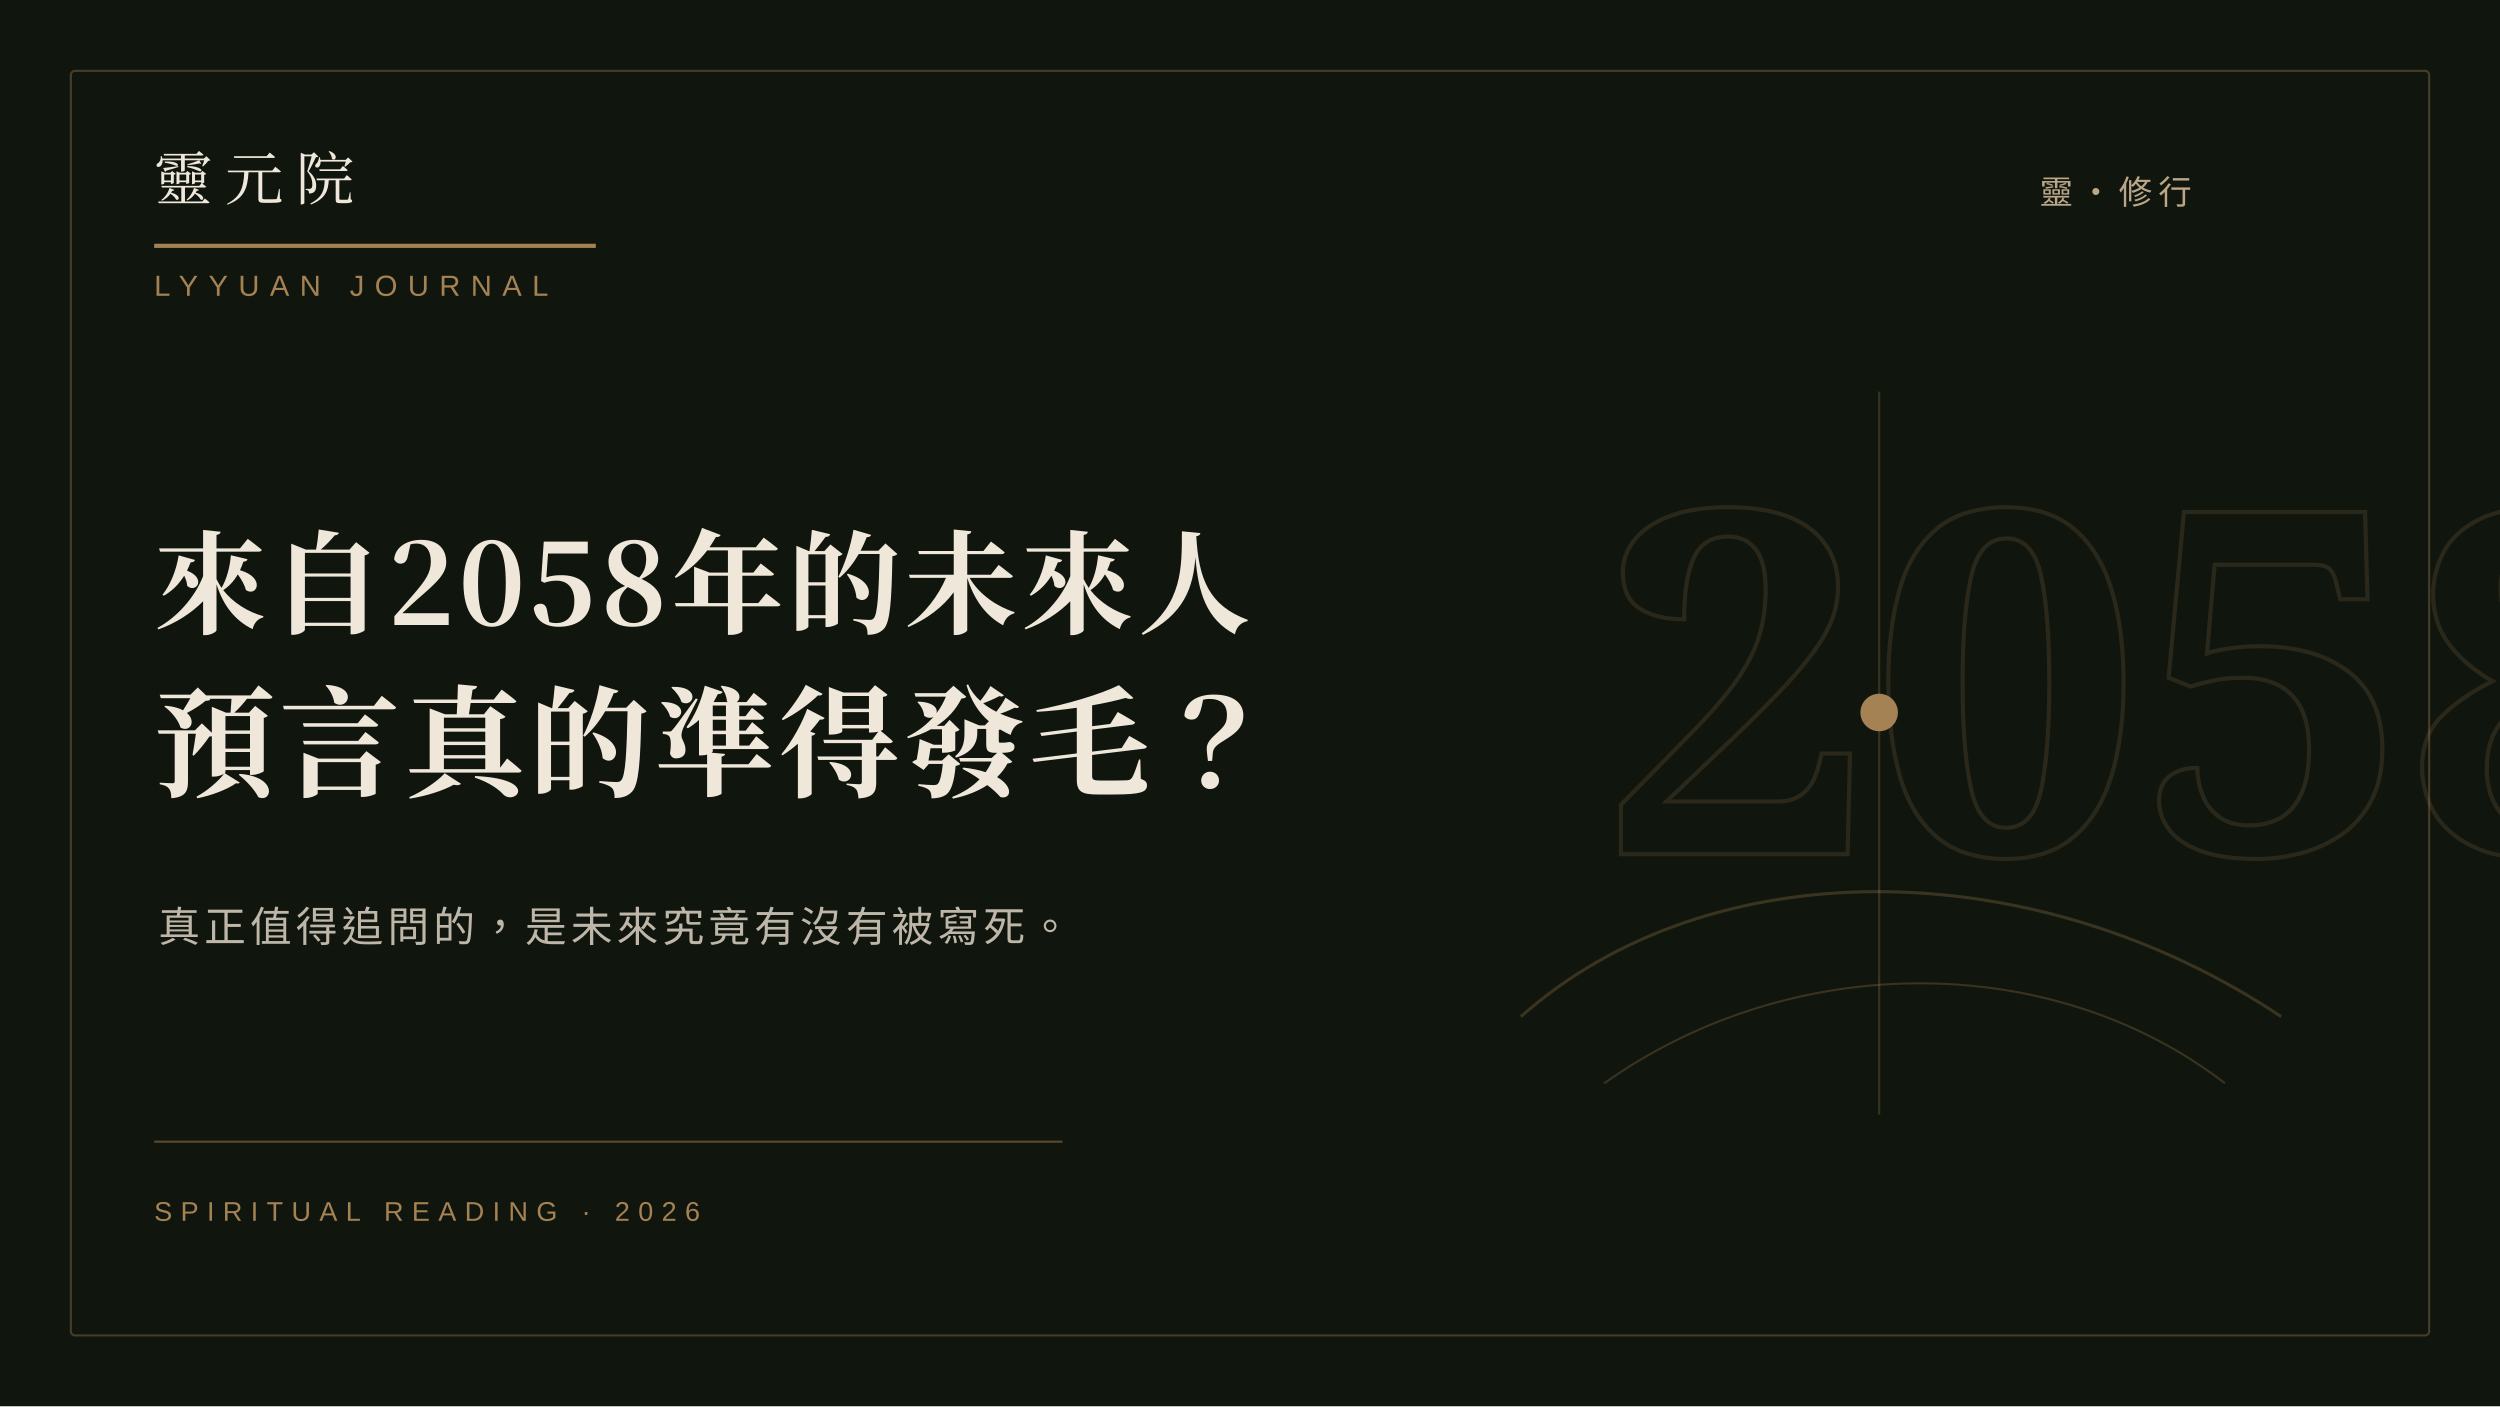
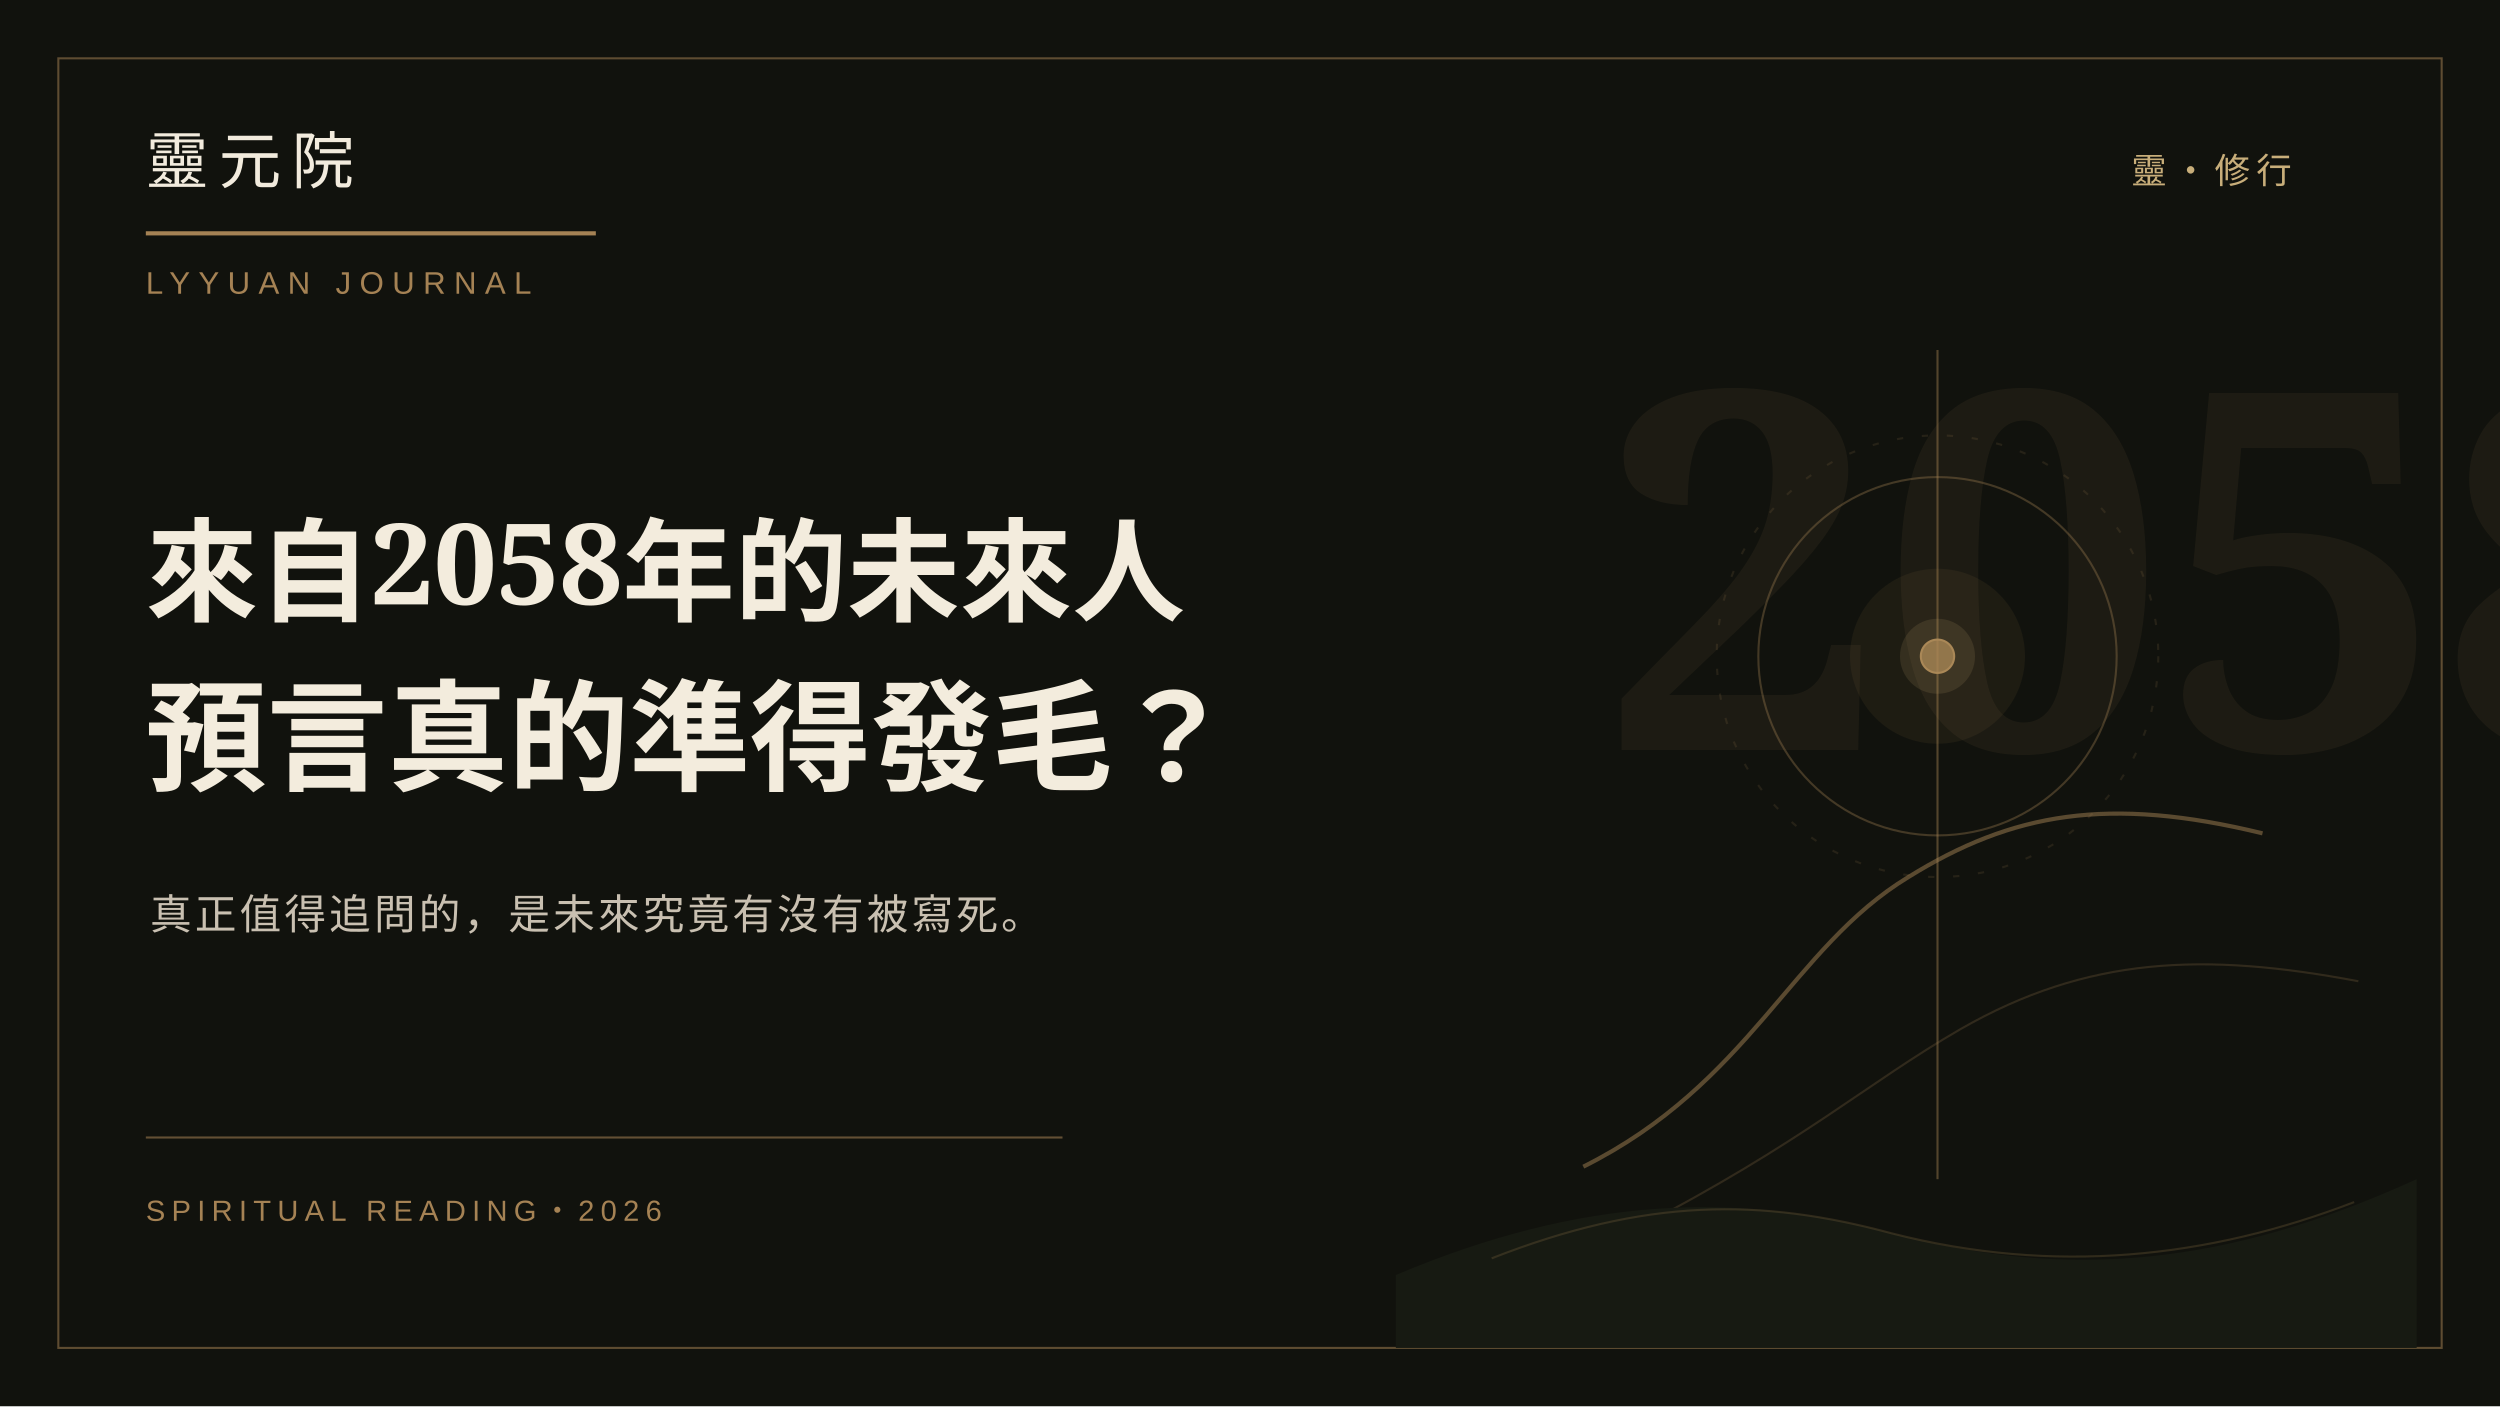
<svg xmlns="http://www.w3.org/2000/svg" width="1200" height="675" viewBox="0 0 1200 675">
-   <rect width="1200" height="675" fill="#10150D" />
-   <rect x="34" y="34" width="1132" height="607" rx="2" fill="none" stroke="#A58254" stroke-opacity=".38" />
-   <path d="M74 118H286" stroke="#A58254" stroke-width="2" />
-   <text x="74" y="96" fill="#EEE7DA" font-family="Noto Serif CJK TC, serif" font-size="28" letter-spacing="6">靈元院</text>
-   <text x="74" y="142" fill="#A58254" font-family="Arial, sans-serif" font-size="14" letter-spacing="5">LYYUAN JOURNAL</text>
-   <text x="1052" y="98" fill="#B9A788" font-family="Noto Sans CJK TC, sans-serif" font-size="16" text-anchor="end" letter-spacing="3">靈・修行</text>
-   <text x="770" y="410" fill="none" stroke="#A58254" stroke-opacity=".18" stroke-width="2" font-family="Georgia, serif" font-size="230" font-weight="700">2058</text>
-   <g fill="none" stroke="#A58254" stroke-opacity=".28">
-     <path d="M730 488 C820 408 975 408 1095 488" stroke-width="1.5" />
-     <path d="M770 520 C860 456 985 456 1068 520" stroke-width="1" />
-     <path d="M902 188V535" stroke-width="1" />
-     <circle cx="902" cy="342" r="9" fill="#A58254" stroke="none" />
+   <rect width="1200" height="675" fill="#11120D" />
+   <rect x="28" y="28" width="1144" height="619" fill="none" stroke="#A58254" stroke-opacity=".52" />
+   <text x="70" y="88" fill="#F2EBDD" font-family="Noto Serif TC,PingFang TC,serif" font-size="30" letter-spacing="5">靈元院</text>
+   <path d="M70 112H286" stroke="#A58254" stroke-width="2" />
+   <text x="70" y="141" fill="#A58254" font-family="Arial,sans-serif" font-size="15" letter-spacing="4">LYYUAN JOURNAL</text>
+   <text x="1100" y="88" fill="#C8AE7A" font-family="Noto Sans TC,PingFang TC,sans-serif" font-size="17" text-anchor="end" letter-spacing="3">靈・修行</text>
+   <text x="770" y="360" fill="#A58254" fill-opacity=".09" font-family="Georgia,serif" font-size="240" font-weight="700">2058</text>
+   <g fill="none" stroke="#A58254">
+     <path d="M930 168V566" stroke-opacity=".45" />
+     <circle cx="930" cy="315" r="86" stroke-opacity=".35" />
+     <circle cx="930" cy="315" r="106" stroke-opacity=".15" stroke-dasharray="3 9" />
+     <circle cx="930" cy="315" r="8" fill="#A58254" fill-opacity=".78" />
+     <path d="M760 560 C840 520 860 455 916 421 C966 390 1012 382 1086 400" stroke-opacity=".5" stroke-width="2" />
+     <path d="M785 590 C866 548 896 520 941 494 C1002 459 1058 457 1132 471" stroke-opacity=".22" />
  </g>
-   <text x="74" y="300" fill="#EEE7DA" font-family="Noto Serif CJK TC, serif" font-size="54" font-weight="700" letter-spacing="2">來自2058年的未來人</text>
-   <text x="74" y="378" fill="#EEE7DA" font-family="Noto Serif CJK TC, serif" font-size="58" font-weight="700" letter-spacing="2">預言真的準得發毛？</text>
-   <text x="76" y="452" fill="#BEB7A9" font-family="Noto Sans CJK TC, sans-serif" font-size="20" letter-spacing="2">真正值得追問的，是未來究竟有沒有被寫死。</text>
-   <path d="M74 548H510" stroke="#A58254" stroke-opacity=".5" />
-   <text x="74" y="586" fill="#A58254" font-family="Arial, sans-serif" font-size="13" letter-spacing="4">SPIRITUAL READING · 2026</text>
+   <path d="M670 612 C760 574 834 572 908 592 C994 615 1070 607 1160 566 L1160 647 L670 647Z" fill="#171A12" />
+   <path d="M716 604 C790 575 845 575 908 592 C986 612 1060 604 1130 577" fill="none" stroke="#6D5B38" stroke-opacity=".35" />
+   <circle cx="930" cy="315" r="42" fill="#B79053" fill-opacity=".08" />
+   <circle cx="930" cy="315" r="18" fill="#C6A86B" fill-opacity=".14" />
+   <text x="70" y="294" fill="#F3ECDD" font-family="Noto Serif TC,PingFang TC,serif" font-size="54" font-weight="700">來自2058年的未來人</text>
+   <text x="70" y="375" fill="#F3ECDD" font-family="Noto Serif TC,PingFang TC,serif" font-size="58" font-weight="700">預言真的準得發毛？</text>
+   <text x="72" y="446" fill="#C9C0B1" font-family="Noto Sans TC,PingFang TC,sans-serif" font-size="20" letter-spacing="1.5">真正值得追問的，是未來究竟有沒有被寫死。</text>
+   <path d="M70 546H510" stroke="#A58254" stroke-opacity=".55" />
+   <text x="70" y="586" fill="#A58254" font-family="Arial,sans-serif" font-size="14" letter-spacing="3">SPIRITUAL READING・2026</text>
</svg>
